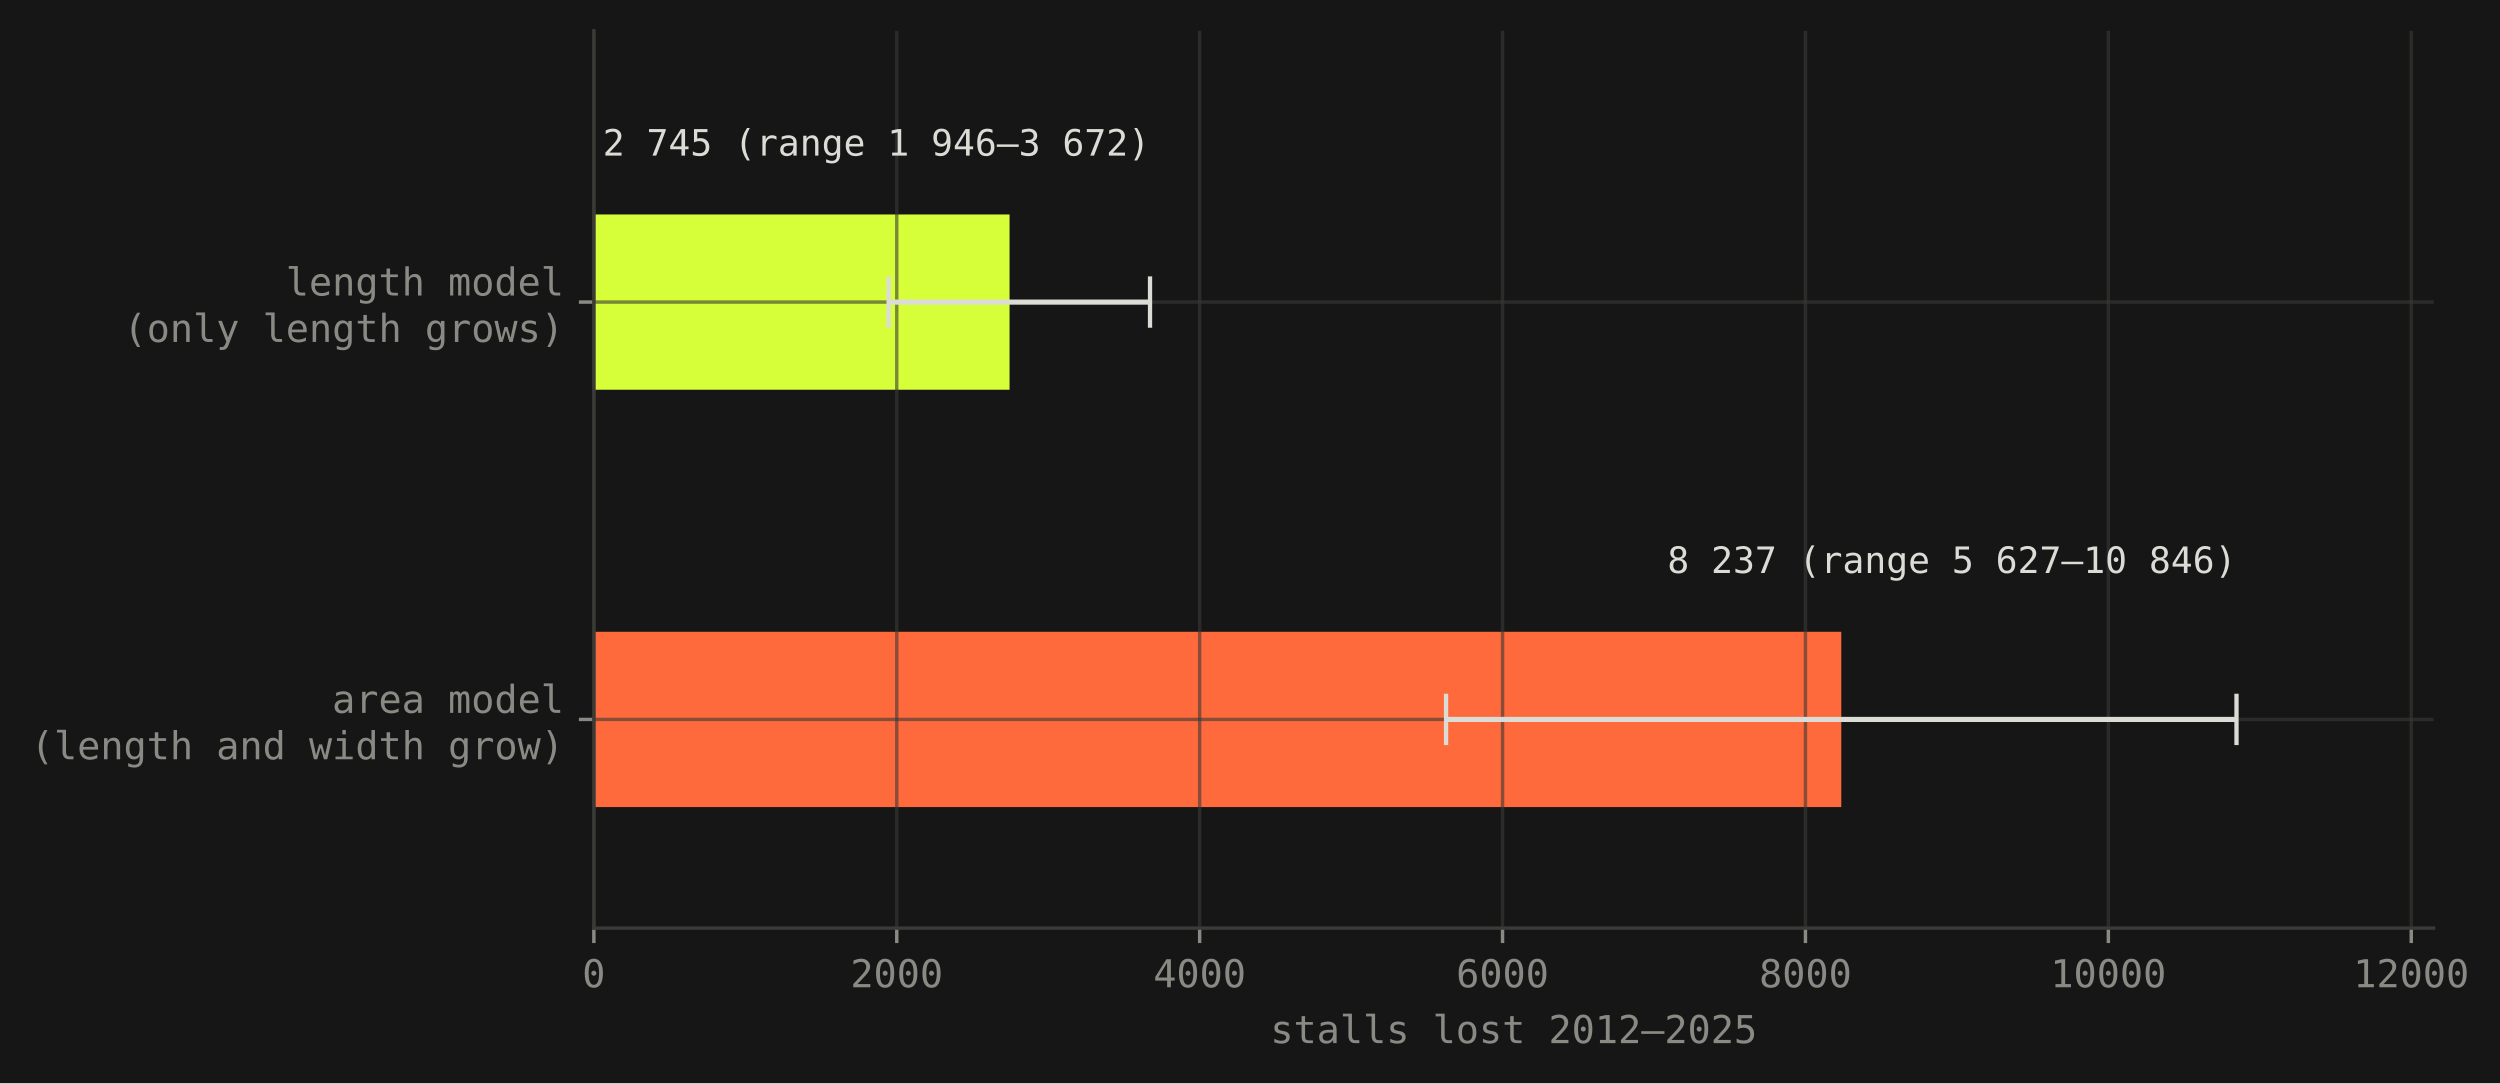
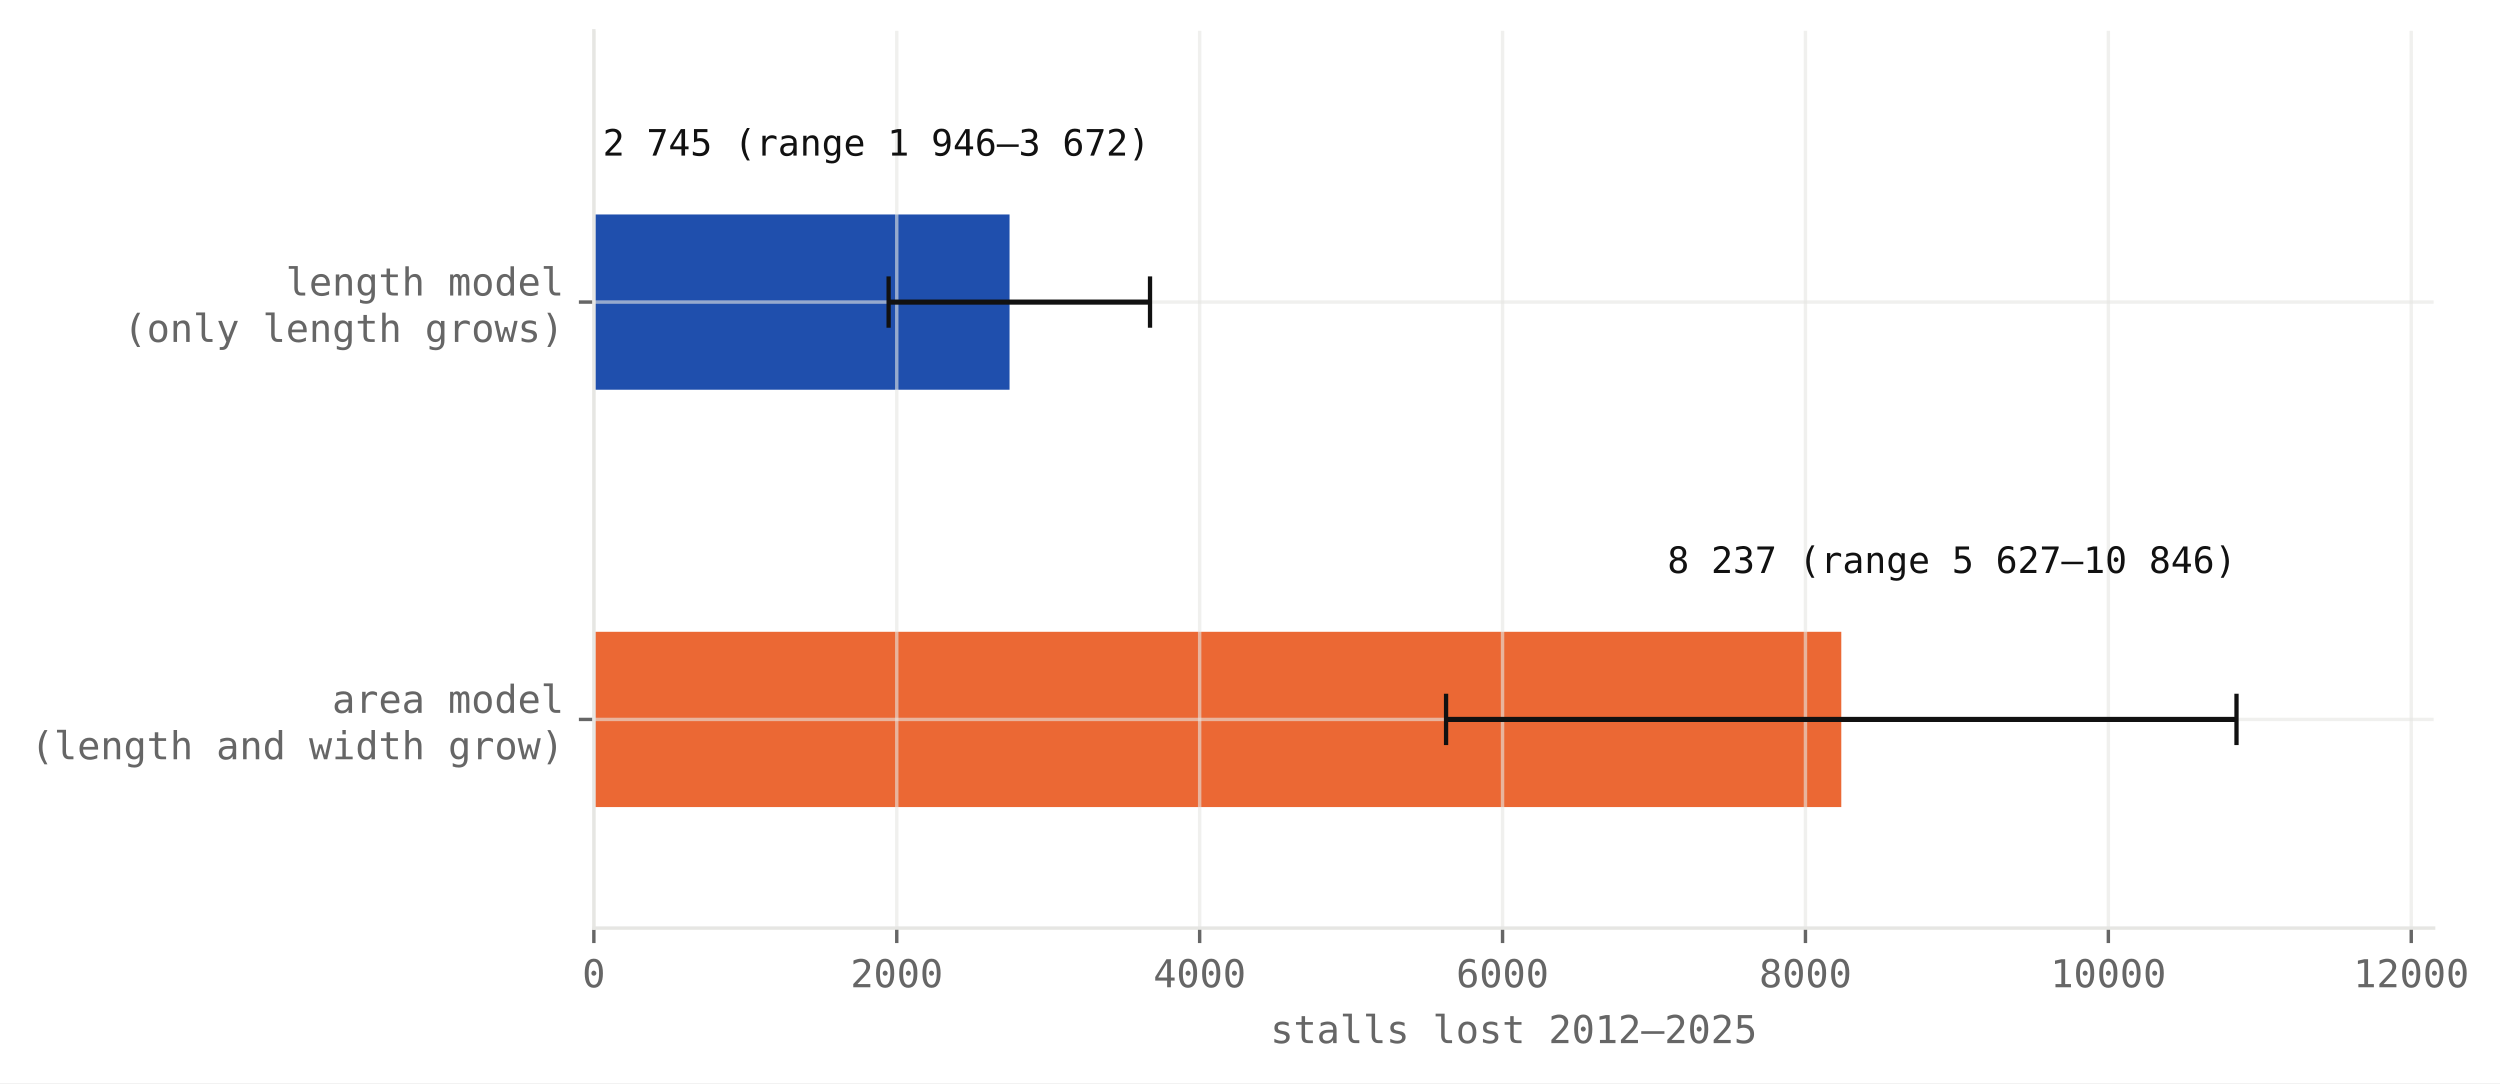
<svg xmlns="http://www.w3.org/2000/svg" xmlns:xlink="http://www.w3.org/1999/xlink" width="584.402pt" height="253.2pt" viewBox="0 0 584.402 253.2" version="1.1">
  <defs>
    <style type="text/css">*{stroke-linejoin: round; stroke-linecap: butt}</style>
  </defs>
  <g id="figure_1">
    <g id="patch_1">
-       <path d="M 0 253.2  L 584.402 253.2  L 584.402 0  L 0 0  z " style="fill: #161616" />
+       <path d="M 0 253.2  L 584.402 253.2  L 584.402 0  L 0 0  z " style="fill: #ffffff" />
    </g>
    <g id="axes_1">
      <g id="patch_2">
-         <path d="M 138.82 216.951  L 568.884 216.951  L 568.884 7.2  L 138.82 7.2  z " style="fill: #161616" />
+         <path d="M 138.82 216.951  L 568.884 216.951  L 568.884 7.2  L 138.82 7.2  z " style="fill: #ffffff" />
      </g>
      <g id="patch_3">
-         <path d="M 138.82 50.126  L 235.994 50.126  L 235.994 91.1  L 138.82 91.1  z " clip-path="url(#p389cedc9ac)" style="fill: #d6ff3a" />
+         <path d="M 138.82 50.126  L 235.994 50.126  L 235.994 91.1  L 138.82 91.1  z " clip-path="url(#p389cedc9ac)" style="fill: #1f4fad" />
      </g>
      <g id="patch_4">
-         <path d="M 138.82 147.684  L 430.42 147.684  L 430.42 188.659  L 138.82 188.659  z " clip-path="url(#p389cedc9ac)" style="fill: #ff6a3d" />
+         <path d="M 138.82 147.684  L 430.42 147.684  L 430.42 188.659  L 138.82 188.659  z " clip-path="url(#p389cedc9ac)" style="fill: #eb6834" />
      </g>
      <g id="matplotlib.axis_1">
        <g id="xtick_1">
          <g id="line2d_1">
-             <path d="M 138.82 216.951  L 138.82 7.2  " clip-path="url(#p389cedc9ac)" style="fill: none; stroke: #3a3a36; stroke-opacity: 0.6; stroke-width: 0.8; stroke-linecap: square" />
+             <path d="M 138.82 216.951  L 138.82 7.2  " clip-path="url(#p389cedc9ac)" style="fill: none; stroke: #e6e6e3; stroke-opacity: 0.6; stroke-width: 0.8; stroke-linecap: square" />
          </g>
          <g id="line2d_2">
            <defs>
-               <path id="m5a49cca558" d="M 0 0  L 0 3.5  " style="stroke: #8a8a84; stroke-width: 0.8" />
+               <path id="m5a49cca558" d="M 0 0  L 0 3.5  " style="stroke: #666666; stroke-width: 0.8" />
            </defs>
            <g>
-               <use xlink:href="#m5a49cca558" x="138.82" y="216.951" style="fill: #8a8a84; stroke: #8a8a84; stroke-width: 0.8" />
+               <use xlink:href="#m5a49cca558" x="138.82" y="216.951" style="fill: #666666; stroke: #666666; stroke-width: 0.8" />
            </g>
          </g>
          <g id="text_1">
-             <text style="font-size: 9px; font-family: 'DejaVu Sans Mono', 'Bitstream Vera Sans Mono', 'Computer Modern Typewriter', 'Andale Mono', 'Nimbus Mono L', 'Courier New', 'Courier', 'Fixed', 'Terminal', monospace; text-anchor: middle; fill: #8a8a84" x="138.82" y="230.789" transform="rotate(-0 138.8205 230.7889)">0</text>
+             <text style="font-size: 9px; font-family: 'DejaVu Sans Mono', 'Bitstream Vera Sans Mono', 'Computer Modern Typewriter', 'Andale Mono', 'Nimbus Mono L', 'Courier New', 'Courier', 'Fixed', 'Terminal', monospace; text-anchor: middle; fill: #666666" x="138.82" y="230.789" transform="rotate(-0 138.8205 230.7889)">0</text>
          </g>
        </g>
        <g id="xtick_2">
          <g id="line2d_3">
-             <path d="M 209.626 216.951  L 209.626 7.2  " clip-path="url(#p389cedc9ac)" style="fill: none; stroke: #3a3a36; stroke-opacity: 0.6; stroke-width: 0.8; stroke-linecap: square" />
+             <path d="M 209.626 216.951  L 209.626 7.2  " clip-path="url(#p389cedc9ac)" style="fill: none; stroke: #e6e6e3; stroke-opacity: 0.6; stroke-width: 0.8; stroke-linecap: square" />
          </g>
          <g id="line2d_4">
            <g>
-               <use xlink:href="#m5a49cca558" x="209.626" y="216.951" style="fill: #8a8a84; stroke: #8a8a84; stroke-width: 0.8" />
+               <use xlink:href="#m5a49cca558" x="209.626" y="216.951" style="fill: #666666; stroke: #666666; stroke-width: 0.8" />
            </g>
          </g>
          <g id="text_2">
-             <text style="font-size: 9px; font-family: 'DejaVu Sans Mono', 'Bitstream Vera Sans Mono', 'Computer Modern Typewriter', 'Andale Mono', 'Nimbus Mono L', 'Courier New', 'Courier', 'Fixed', 'Terminal', monospace; text-anchor: middle; fill: #8a8a84" x="209.626" y="230.789" transform="rotate(-0 209.6264 230.7889)">2000</text>
+             <text style="font-size: 9px; font-family: 'DejaVu Sans Mono', 'Bitstream Vera Sans Mono', 'Computer Modern Typewriter', 'Andale Mono', 'Nimbus Mono L', 'Courier New', 'Courier', 'Fixed', 'Terminal', monospace; text-anchor: middle; fill: #666666" x="209.626" y="230.789" transform="rotate(-0 209.6264 230.7889)">2000</text>
          </g>
        </g>
        <g id="xtick_3">
          <g id="line2d_5">
-             <path d="M 280.432 216.951  L 280.432 7.2  " clip-path="url(#p389cedc9ac)" style="fill: none; stroke: #3a3a36; stroke-opacity: 0.6; stroke-width: 0.8; stroke-linecap: square" />
+             <path d="M 280.432 216.951  L 280.432 7.2  " clip-path="url(#p389cedc9ac)" style="fill: none; stroke: #e6e6e3; stroke-opacity: 0.6; stroke-width: 0.8; stroke-linecap: square" />
          </g>
          <g id="line2d_6">
            <g>
-               <use xlink:href="#m5a49cca558" x="280.432" y="216.951" style="fill: #8a8a84; stroke: #8a8a84; stroke-width: 0.8" />
+               <use xlink:href="#m5a49cca558" x="280.432" y="216.951" style="fill: #666666; stroke: #666666; stroke-width: 0.8" />
            </g>
          </g>
          <g id="text_3">
-             <text style="font-size: 9px; font-family: 'DejaVu Sans Mono', 'Bitstream Vera Sans Mono', 'Computer Modern Typewriter', 'Andale Mono', 'Nimbus Mono L', 'Courier New', 'Courier', 'Fixed', 'Terminal', monospace; text-anchor: middle; fill: #8a8a84" x="280.432" y="230.789" transform="rotate(-0 280.4324 230.7889)">4000</text>
+             <text style="font-size: 9px; font-family: 'DejaVu Sans Mono', 'Bitstream Vera Sans Mono', 'Computer Modern Typewriter', 'Andale Mono', 'Nimbus Mono L', 'Courier New', 'Courier', 'Fixed', 'Terminal', monospace; text-anchor: middle; fill: #666666" x="280.432" y="230.789" transform="rotate(-0 280.4324 230.7889)">4000</text>
          </g>
        </g>
        <g id="xtick_4">
          <g id="line2d_7">
-             <path d="M 351.238 216.951  L 351.238 7.2  " clip-path="url(#p389cedc9ac)" style="fill: none; stroke: #3a3a36; stroke-opacity: 0.6; stroke-width: 0.8; stroke-linecap: square" />
+             <path d="M 351.238 216.951  L 351.238 7.2  " clip-path="url(#p389cedc9ac)" style="fill: none; stroke: #e6e6e3; stroke-opacity: 0.6; stroke-width: 0.8; stroke-linecap: square" />
          </g>
          <g id="line2d_8">
            <g>
-               <use xlink:href="#m5a49cca558" x="351.238" y="216.951" style="fill: #8a8a84; stroke: #8a8a84; stroke-width: 0.8" />
+               <use xlink:href="#m5a49cca558" x="351.238" y="216.951" style="fill: #666666; stroke: #666666; stroke-width: 0.8" />
            </g>
          </g>
          <g id="text_4">
-             <text style="font-size: 9px; font-family: 'DejaVu Sans Mono', 'Bitstream Vera Sans Mono', 'Computer Modern Typewriter', 'Andale Mono', 'Nimbus Mono L', 'Courier New', 'Courier', 'Fixed', 'Terminal', monospace; text-anchor: middle; fill: #8a8a84" x="351.238" y="230.789" transform="rotate(-0 351.2383 230.7889)">6000</text>
+             <text style="font-size: 9px; font-family: 'DejaVu Sans Mono', 'Bitstream Vera Sans Mono', 'Computer Modern Typewriter', 'Andale Mono', 'Nimbus Mono L', 'Courier New', 'Courier', 'Fixed', 'Terminal', monospace; text-anchor: middle; fill: #666666" x="351.238" y="230.789" transform="rotate(-0 351.2383 230.7889)">6000</text>
          </g>
        </g>
        <g id="xtick_5">
          <g id="line2d_9">
-             <path d="M 422.044 216.951  L 422.044 7.2  " clip-path="url(#p389cedc9ac)" style="fill: none; stroke: #3a3a36; stroke-opacity: 0.6; stroke-width: 0.8; stroke-linecap: square" />
+             <path d="M 422.044 216.951  L 422.044 7.2  " clip-path="url(#p389cedc9ac)" style="fill: none; stroke: #e6e6e3; stroke-opacity: 0.6; stroke-width: 0.8; stroke-linecap: square" />
          </g>
          <g id="line2d_10">
            <g>
-               <use xlink:href="#m5a49cca558" x="422.044" y="216.951" style="fill: #8a8a84; stroke: #8a8a84; stroke-width: 0.8" />
+               <use xlink:href="#m5a49cca558" x="422.044" y="216.951" style="fill: #666666; stroke: #666666; stroke-width: 0.8" />
            </g>
          </g>
          <g id="text_5">
-             <text style="font-size: 9px; font-family: 'DejaVu Sans Mono', 'Bitstream Vera Sans Mono', 'Computer Modern Typewriter', 'Andale Mono', 'Nimbus Mono L', 'Courier New', 'Courier', 'Fixed', 'Terminal', monospace; text-anchor: middle; fill: #8a8a84" x="422.044" y="230.789" transform="rotate(-0 422.0443 230.7889)">8000</text>
+             <text style="font-size: 9px; font-family: 'DejaVu Sans Mono', 'Bitstream Vera Sans Mono', 'Computer Modern Typewriter', 'Andale Mono', 'Nimbus Mono L', 'Courier New', 'Courier', 'Fixed', 'Terminal', monospace; text-anchor: middle; fill: #666666" x="422.044" y="230.789" transform="rotate(-0 422.0443 230.7889)">8000</text>
          </g>
        </g>
        <g id="xtick_6">
          <g id="line2d_11">
-             <path d="M 492.85 216.951  L 492.85 7.2  " clip-path="url(#p389cedc9ac)" style="fill: none; stroke: #3a3a36; stroke-opacity: 0.6; stroke-width: 0.8; stroke-linecap: square" />
+             <path d="M 492.85 216.951  L 492.85 7.2  " clip-path="url(#p389cedc9ac)" style="fill: none; stroke: #e6e6e3; stroke-opacity: 0.6; stroke-width: 0.8; stroke-linecap: square" />
          </g>
          <g id="line2d_12">
            <g>
-               <use xlink:href="#m5a49cca558" x="492.85" y="216.951" style="fill: #8a8a84; stroke: #8a8a84; stroke-width: 0.8" />
+               <use xlink:href="#m5a49cca558" x="492.85" y="216.951" style="fill: #666666; stroke: #666666; stroke-width: 0.8" />
            </g>
          </g>
          <g id="text_6">
-             <text style="font-size: 9px; font-family: 'DejaVu Sans Mono', 'Bitstream Vera Sans Mono', 'Computer Modern Typewriter', 'Andale Mono', 'Nimbus Mono L', 'Courier New', 'Courier', 'Fixed', 'Terminal', monospace; text-anchor: middle; fill: #8a8a84" x="492.85" y="230.789" transform="rotate(-0 492.8502 230.7889)">10000</text>
+             <text style="font-size: 9px; font-family: 'DejaVu Sans Mono', 'Bitstream Vera Sans Mono', 'Computer Modern Typewriter', 'Andale Mono', 'Nimbus Mono L', 'Courier New', 'Courier', 'Fixed', 'Terminal', monospace; text-anchor: middle; fill: #666666" x="492.85" y="230.789" transform="rotate(-0 492.8502 230.7889)">10000</text>
          </g>
        </g>
        <g id="xtick_7">
          <g id="line2d_13">
-             <path d="M 563.656 216.951  L 563.656 7.2  " clip-path="url(#p389cedc9ac)" style="fill: none; stroke: #3a3a36; stroke-opacity: 0.6; stroke-width: 0.8; stroke-linecap: square" />
+             <path d="M 563.656 216.951  L 563.656 7.2  " clip-path="url(#p389cedc9ac)" style="fill: none; stroke: #e6e6e3; stroke-opacity: 0.6; stroke-width: 0.8; stroke-linecap: square" />
          </g>
          <g id="line2d_14">
            <g>
-               <use xlink:href="#m5a49cca558" x="563.656" y="216.951" style="fill: #8a8a84; stroke: #8a8a84; stroke-width: 0.8" />
+               <use xlink:href="#m5a49cca558" x="563.656" y="216.951" style="fill: #666666; stroke: #666666; stroke-width: 0.8" />
            </g>
          </g>
          <g id="text_7">
-             <text style="font-size: 9px; font-family: 'DejaVu Sans Mono', 'Bitstream Vera Sans Mono', 'Computer Modern Typewriter', 'Andale Mono', 'Nimbus Mono L', 'Courier New', 'Courier', 'Fixed', 'Terminal', monospace; text-anchor: middle; fill: #8a8a84" x="563.656" y="230.789" transform="rotate(-0 563.6562 230.7889)">12000</text>
+             <text style="font-size: 9px; font-family: 'DejaVu Sans Mono', 'Bitstream Vera Sans Mono', 'Computer Modern Typewriter', 'Andale Mono', 'Nimbus Mono L', 'Courier New', 'Courier', 'Fixed', 'Terminal', monospace; text-anchor: middle; fill: #666666" x="563.656" y="230.789" transform="rotate(-0 563.6562 230.7889)">12000</text>
          </g>
        </g>
        <g id="text_8">
-           <text style="font-size: 9px; font-family: 'DejaVu Sans Mono', 'Bitstream Vera Sans Mono', 'Computer Modern Typewriter', 'Andale Mono', 'Nimbus Mono L', 'Courier New', 'Courier', 'Fixed', 'Terminal', monospace; text-anchor: middle; fill: #8a8a84" x="353.852" y="243.837" transform="rotate(-0 353.8522 243.8374)">stalls lost 2012–2025</text>
+           <text style="font-size: 9px; font-family: 'DejaVu Sans Mono', 'Bitstream Vera Sans Mono', 'Computer Modern Typewriter', 'Andale Mono', 'Nimbus Mono L', 'Courier New', 'Courier', 'Fixed', 'Terminal', monospace; text-anchor: middle; fill: #666666" x="353.852" y="243.837" transform="rotate(-0 353.8522 243.8374)">stalls lost 2012–2025</text>
        </g>
      </g>
      <g id="matplotlib.axis_2">
        <g id="ytick_1">
          <g id="line2d_15">
-             <path d="M 138.82 70.613  L 568.884 70.613  " clip-path="url(#p389cedc9ac)" style="fill: none; stroke: #3a3a36; stroke-opacity: 0.6; stroke-width: 0.8; stroke-linecap: square" />
+             <path d="M 138.82 70.613  L 568.884 70.613  " clip-path="url(#p389cedc9ac)" style="fill: none; stroke: #e6e6e3; stroke-opacity: 0.6; stroke-width: 0.8; stroke-linecap: square" />
          </g>
          <g id="line2d_16">
            <defs>
-               <path id="m495c132fc6" d="M 0 0  L -3.5 0  " style="stroke: #8a8a84; stroke-width: 0.8" />
+               <path id="m495c132fc6" d="M 0 0  L -3.5 0  " style="stroke: #666666; stroke-width: 0.8" />
            </defs>
            <g>
-               <use xlink:href="#m495c132fc6" x="138.82" y="70.613" style="fill: #8a8a84; stroke: #8a8a84; stroke-width: 0.8" />
+               <use xlink:href="#m495c132fc6" x="138.82" y="70.613" style="fill: #666666; stroke: #666666; stroke-width: 0.8" />
            </g>
          </g>
          <g id="text_9">
-             <text style="font-size: 9px; font-family: 'DejaVu Sans Mono', 'Bitstream Vera Sans Mono', 'Computer Modern Typewriter', 'Andale Mono', 'Nimbus Mono L', 'Courier New', 'Courier', 'Fixed', 'Terminal', monospace; fill: #8a8a84" transform="translate(66.80109 69.0816)">length model</text>
-             <text style="font-size: 9px; font-family: 'DejaVu Sans Mono', 'Bitstream Vera Sans Mono', 'Computer Modern Typewriter', 'Andale Mono', 'Nimbus Mono L', 'Courier New', 'Courier', 'Fixed', 'Terminal', monospace; fill: #8a8a84" transform="translate(28.87313 79.93187)">(only length grows)</text>
+             <text style="font-size: 9px; font-family: 'DejaVu Sans Mono', 'Bitstream Vera Sans Mono', 'Computer Modern Typewriter', 'Andale Mono', 'Nimbus Mono L', 'Courier New', 'Courier', 'Fixed', 'Terminal', monospace; fill: #666666" transform="translate(66.80109 69.0816)">length model</text>
+             <text style="font-size: 9px; font-family: 'DejaVu Sans Mono', 'Bitstream Vera Sans Mono', 'Computer Modern Typewriter', 'Andale Mono', 'Nimbus Mono L', 'Courier New', 'Courier', 'Fixed', 'Terminal', monospace; fill: #666666" transform="translate(28.87313 79.93187)">(only length grows)</text>
          </g>
        </g>
        <g id="ytick_2">
          <g id="line2d_17">
-             <path d="M 138.82 168.172  L 568.884 168.172  " clip-path="url(#p389cedc9ac)" style="fill: none; stroke: #3a3a36; stroke-opacity: 0.6; stroke-width: 0.8; stroke-linecap: square" />
+             <path d="M 138.82 168.172  L 568.884 168.172  " clip-path="url(#p389cedc9ac)" style="fill: none; stroke: #e6e6e3; stroke-opacity: 0.6; stroke-width: 0.8; stroke-linecap: square" />
          </g>
          <g id="line2d_18">
            <g>
-               <use xlink:href="#m495c132fc6" x="138.82" y="168.172" style="fill: #8a8a84; stroke: #8a8a84; stroke-width: 0.8" />
+               <use xlink:href="#m495c132fc6" x="138.82" y="168.172" style="fill: #666666; stroke: #666666; stroke-width: 0.8" />
            </g>
          </g>
          <g id="text_10">
-             <text style="font-size: 9px; font-family: 'DejaVu Sans Mono', 'Bitstream Vera Sans Mono', 'Computer Modern Typewriter', 'Andale Mono', 'Nimbus Mono L', 'Courier New', 'Courier', 'Fixed', 'Terminal', monospace; fill: #8a8a84" transform="translate(77.63766 166.6402)">area model</text>
-             <text style="font-size: 9px; font-family: 'DejaVu Sans Mono', 'Bitstream Vera Sans Mono', 'Computer Modern Typewriter', 'Andale Mono', 'Nimbus Mono L', 'Courier New', 'Courier', 'Fixed', 'Terminal', monospace; fill: #8a8a84" transform="translate(7.2 177.4905)">(length and width grow)</text>
+             <text style="font-size: 9px; font-family: 'DejaVu Sans Mono', 'Bitstream Vera Sans Mono', 'Computer Modern Typewriter', 'Andale Mono', 'Nimbus Mono L', 'Courier New', 'Courier', 'Fixed', 'Terminal', monospace; fill: #666666" transform="translate(77.63766 166.6402)">area model</text>
+             <text style="font-size: 9px; font-family: 'DejaVu Sans Mono', 'Bitstream Vera Sans Mono', 'Computer Modern Typewriter', 'Andale Mono', 'Nimbus Mono L', 'Courier New', 'Courier', 'Fixed', 'Terminal', monospace; fill: #666666" transform="translate(7.2 177.4905)">(length and width grow)</text>
          </g>
        </g>
      </g>
      <g id="LineCollection_1">
-         <path d="M 207.725 70.613  L 268.83 70.613  " clip-path="url(#p389cedc9ac)" style="fill: none; stroke: #dcdcd6; stroke-width: 1.2" />
-         <path d="M 338.033 168.172  L 522.806 168.172  " clip-path="url(#p389cedc9ac)" style="fill: none; stroke: #dcdcd6; stroke-width: 1.2" />
+         <path d="M 207.725 70.613  L 268.83 70.613  " clip-path="url(#p389cedc9ac)" style="fill: none; stroke: #111111; stroke-width: 1.2" />
+         <path d="M 338.033 168.172  L 522.806 168.172  " clip-path="url(#p389cedc9ac)" style="fill: none; stroke: #111111; stroke-width: 1.2" />
      </g>
      <g id="line2d_19">
        <defs>
-           <path id="m570be58554" d="M 0 6  L 0 -6  " style="stroke: #dcdcd6" />
+           <path id="m570be58554" d="M 0 6  L 0 -6  " style="stroke: #111111" />
        </defs>
        <g clip-path="url(#p389cedc9ac)">
-           <use xlink:href="#m570be58554" x="207.725" y="70.613" style="fill: #1f77b4; stroke: #dcdcd6" />
-           <use xlink:href="#m570be58554" x="338.033" y="168.172" style="fill: #1f77b4; stroke: #dcdcd6" />
+           <use xlink:href="#m570be58554" x="207.725" y="70.613" style="fill: #111111; stroke: #111111" />
+           <use xlink:href="#m570be58554" x="338.033" y="168.172" style="fill: #111111; stroke: #111111" />
        </g>
      </g>
      <g id="line2d_20">
        <g clip-path="url(#p389cedc9ac)">
-           <use xlink:href="#m570be58554" x="268.83" y="70.613" style="fill: #1f77b4; stroke: #dcdcd6" />
-           <use xlink:href="#m570be58554" x="522.806" y="168.172" style="fill: #1f77b4; stroke: #dcdcd6" />
+           <use xlink:href="#m570be58554" x="268.83" y="70.613" style="fill: #111111; stroke: #111111" />
+           <use xlink:href="#m570be58554" x="522.806" y="168.172" style="fill: #111111; stroke: #111111" />
        </g>
      </g>
      <g id="patch_5">
-         <path d="M 138.82 216.951  L 138.82 7.2  " style="fill: none; stroke: #3a3a36; stroke-width: 0.8; stroke-linejoin: miter; stroke-linecap: square" />
+         <path d="M 138.82 216.951  L 138.82 7.2  " style="fill: none; stroke: #e6e6e3; stroke-width: 0.8; stroke-linejoin: miter; stroke-linecap: square" />
      </g>
      <g id="patch_6">
-         <path d="M 138.82 216.951  L 568.884 216.951  " style="fill: none; stroke: #3a3a36; stroke-width: 0.8; stroke-linejoin: miter; stroke-linecap: square" />
+         <path d="M 138.82 216.951  L 568.884 216.951  " style="fill: none; stroke: #e6e6e3; stroke-width: 0.8; stroke-linejoin: miter; stroke-linecap: square" />
      </g>
      <g id="text_11">
-         <text style="font-size: 8.5px; font-family: 'DejaVu Sans Mono', 'Bitstream Vera Sans Mono', 'Computer Modern Typewriter', 'Andale Mono', 'Nimbus Mono L', 'Courier New', 'Courier', 'Fixed', 'Terminal', monospace; text-anchor: end; fill: #dcdcd6" x="268.83" y="36.377" transform="rotate(-0 268.83 36.37676)">2 745  (range 1 946–3 672)</text>
+         <text style="font-size: 8.5px; font-family: 'DejaVu Sans Mono', 'Bitstream Vera Sans Mono', 'Computer Modern Typewriter', 'Andale Mono', 'Nimbus Mono L', 'Courier New', 'Courier', 'Fixed', 'Terminal', monospace; text-anchor: end; fill: #111111" x="268.83" y="36.377" transform="rotate(-0 268.83 36.37676)">2 745  (range 1 946–3 672)</text>
      </g>
      <g id="text_12">
-         <text style="font-size: 8.5px; font-family: 'DejaVu Sans Mono', 'Bitstream Vera Sans Mono', 'Computer Modern Typewriter', 'Andale Mono', 'Nimbus Mono L', 'Courier New', 'Courier', 'Fixed', 'Terminal', monospace; text-anchor: end; fill: #dcdcd6" x="522.806" y="133.935" transform="rotate(-0 522.8057 133.9354)">8 237  (range 5 627–10 846)</text>
+         <text style="font-size: 8.5px; font-family: 'DejaVu Sans Mono', 'Bitstream Vera Sans Mono', 'Computer Modern Typewriter', 'Andale Mono', 'Nimbus Mono L', 'Courier New', 'Courier', 'Fixed', 'Terminal', monospace; text-anchor: end; fill: #111111" x="522.806" y="133.935" transform="rotate(-0 522.8057 133.9354)">8 237  (range 5 627–10 846)</text>
      </g>
    </g>
  </g>
  <defs>
    <clipPath id="p389cedc9ac">
      <rect x="138.82" y="7.2" width="430.063" height="209.751" />
    </clipPath>
  </defs>
</svg>
